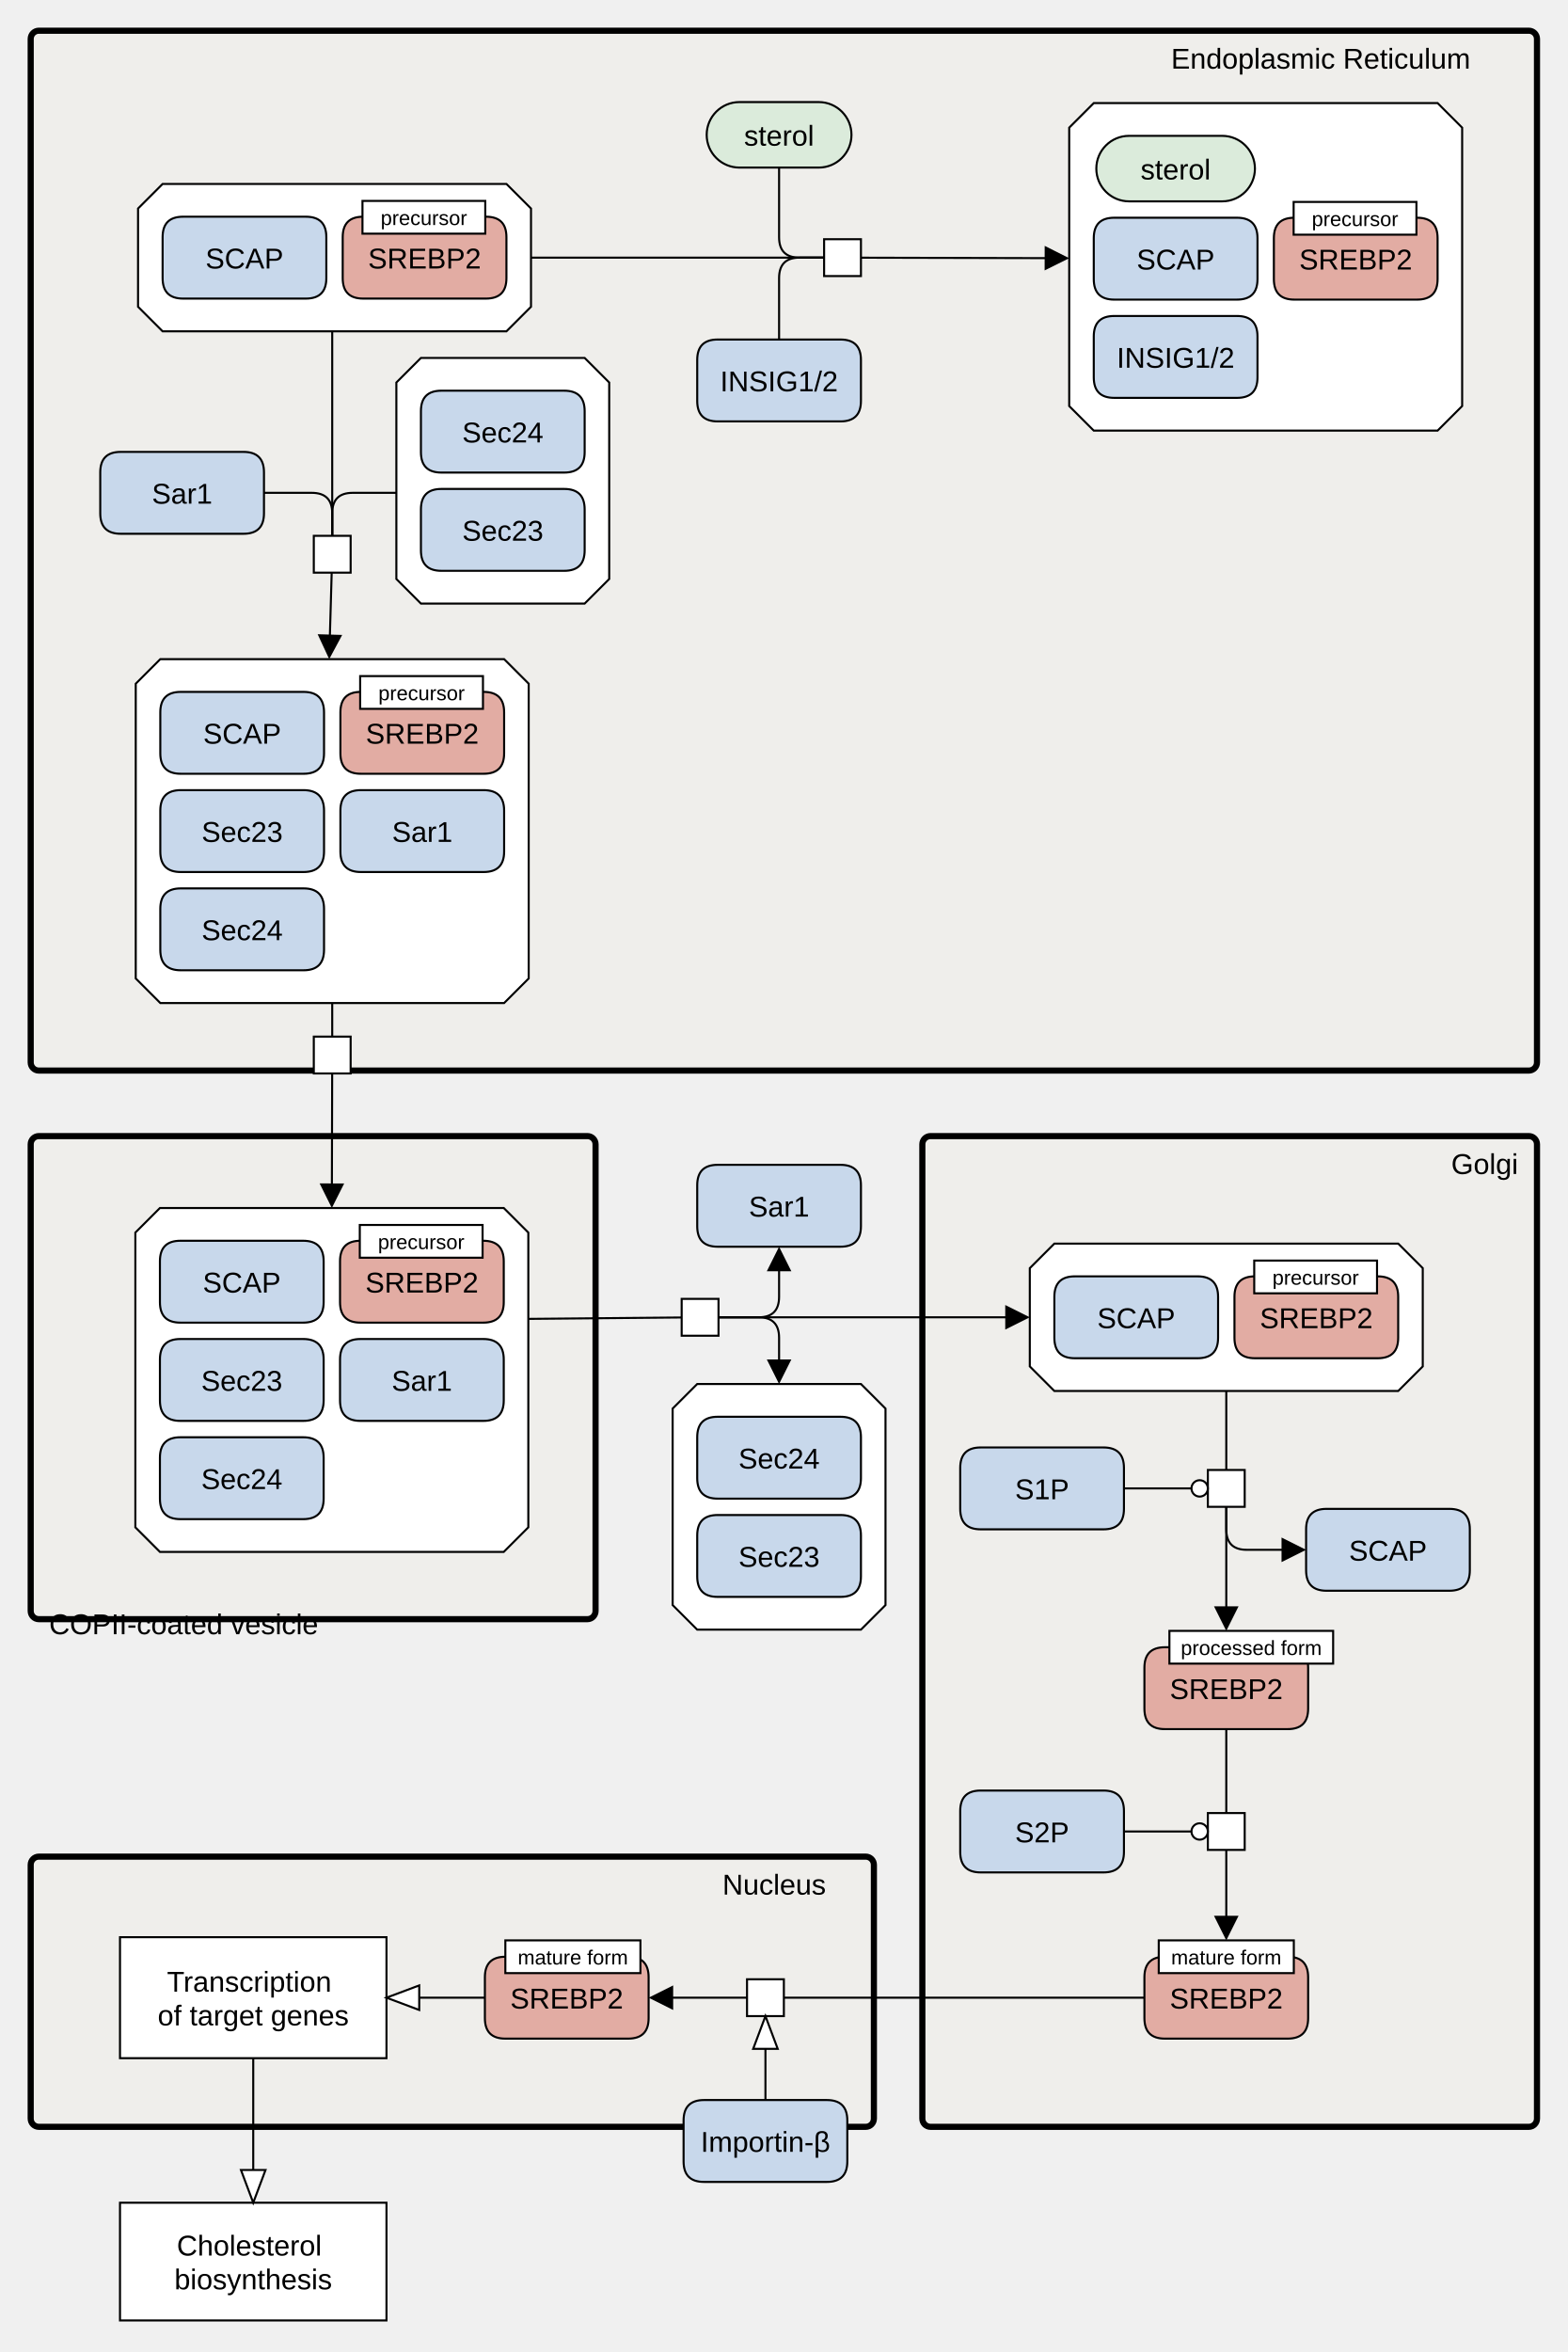
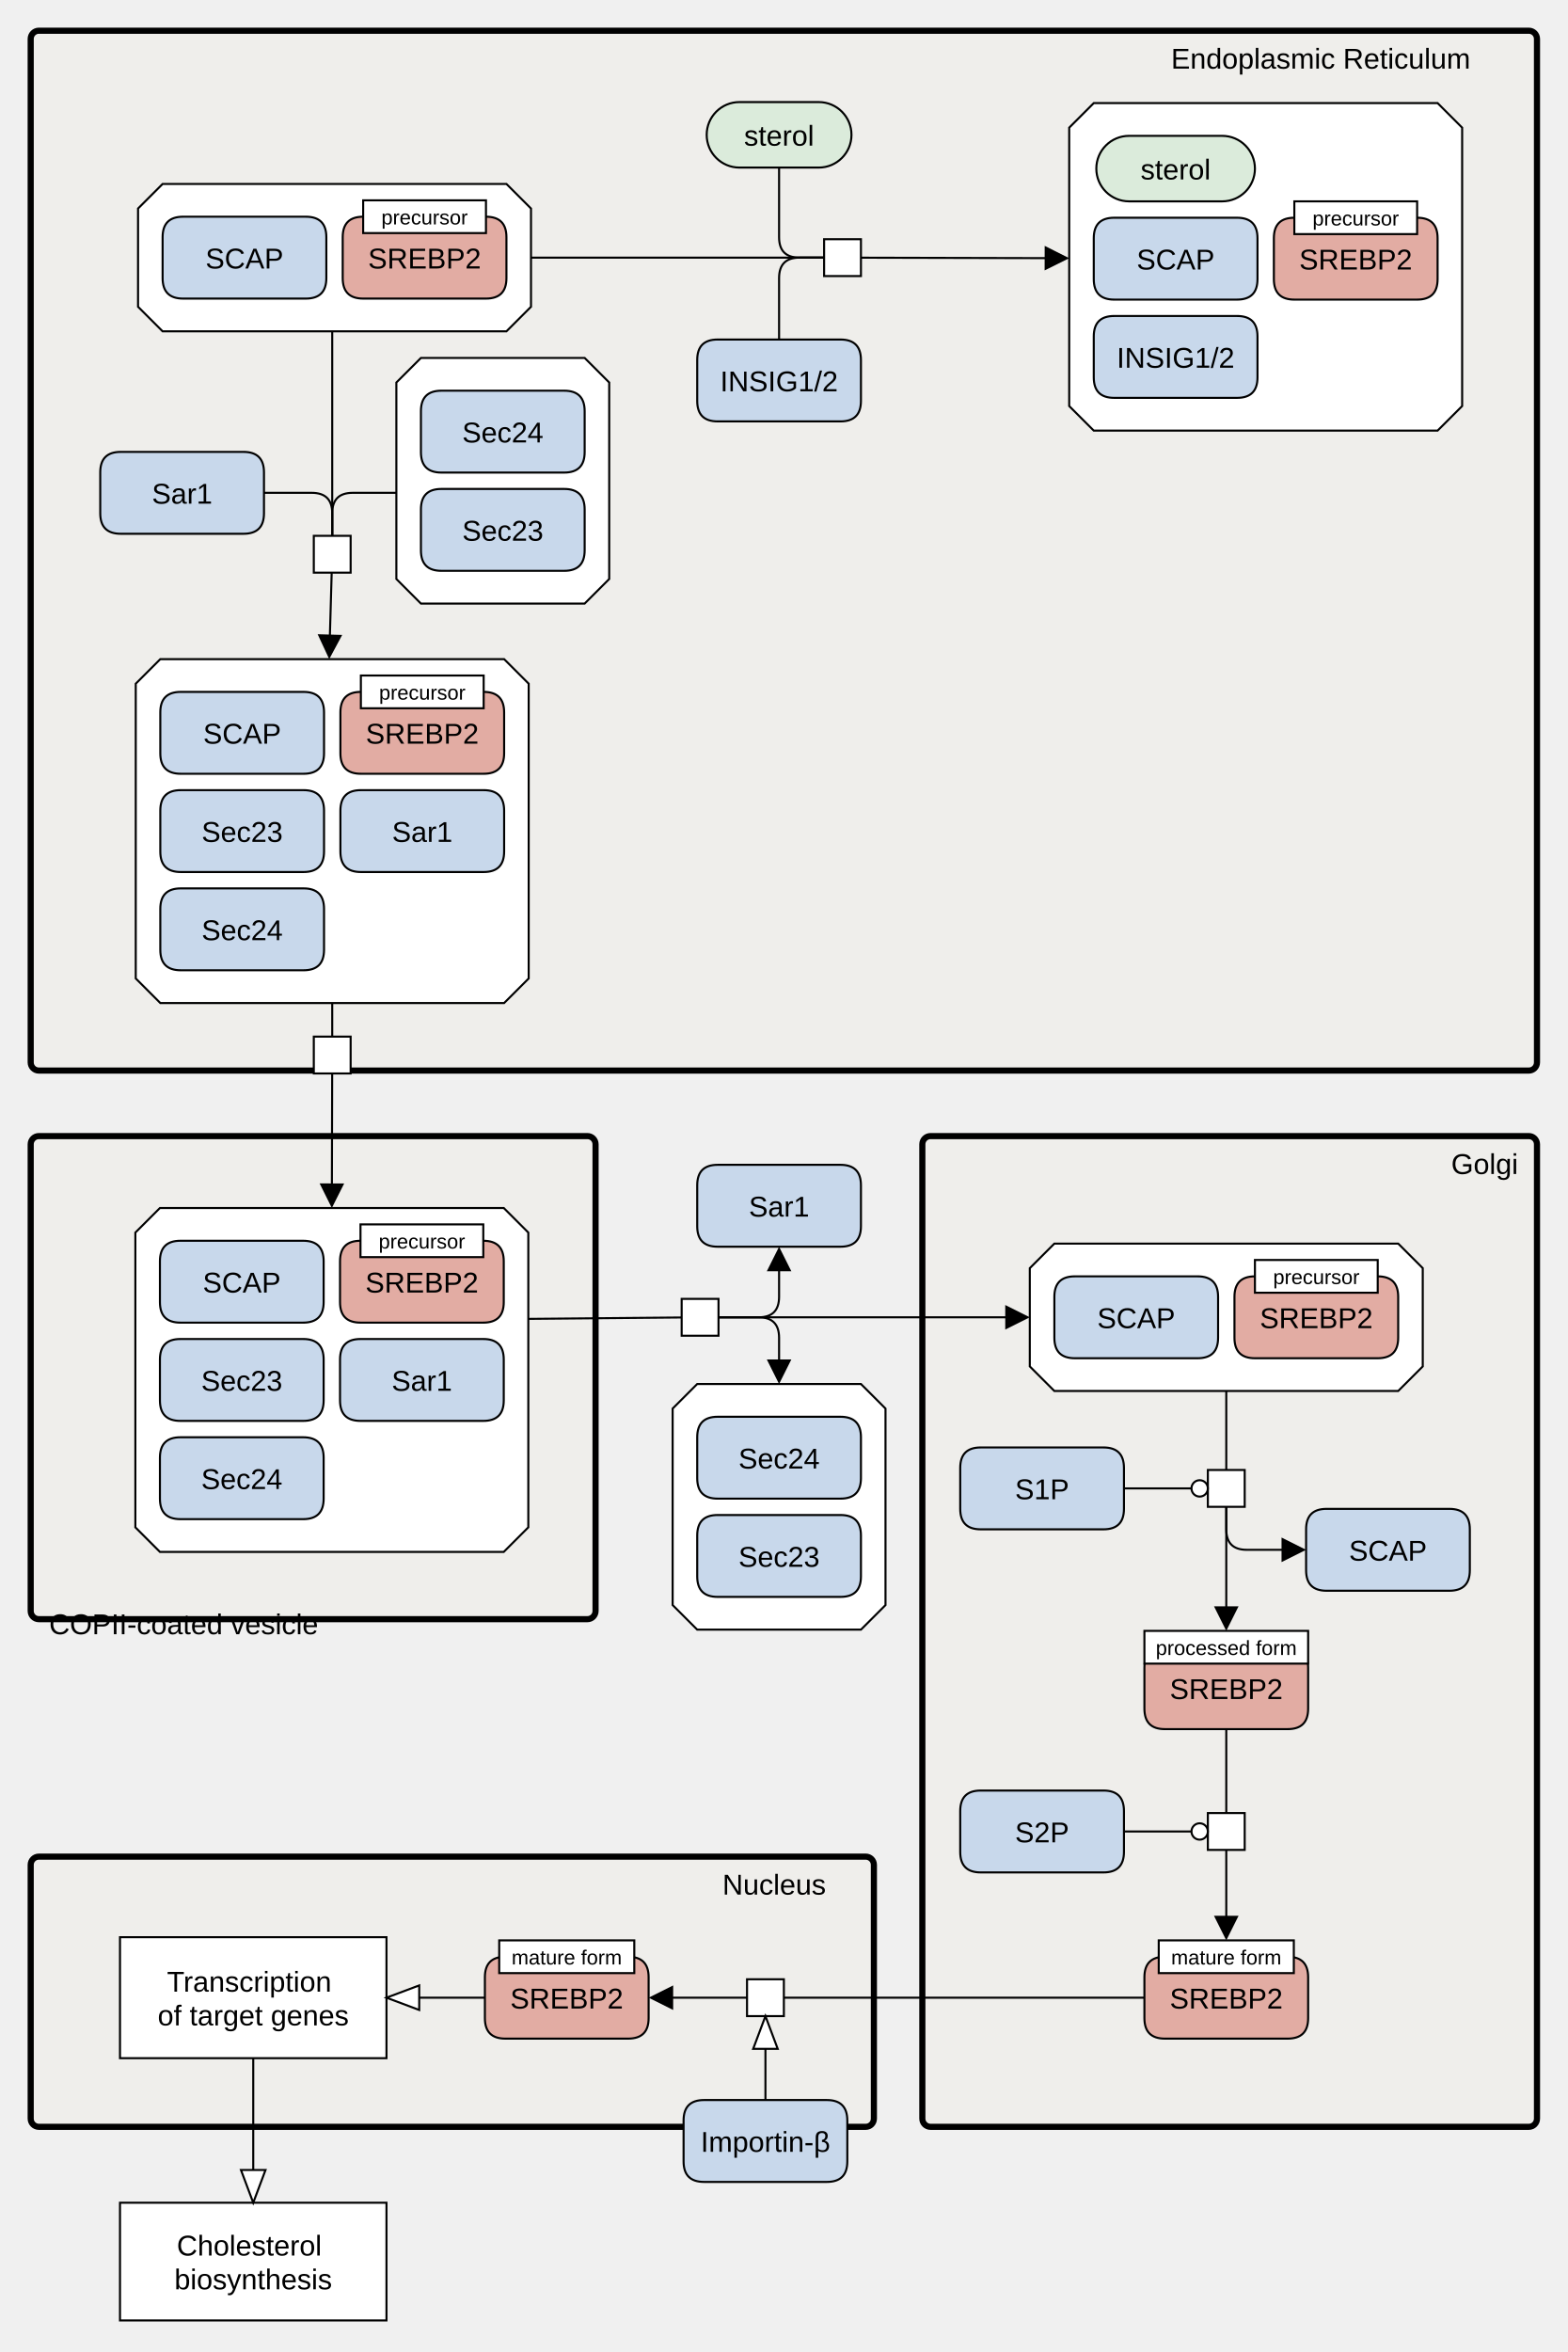
<svg xmlns="http://www.w3.org/2000/svg" width="766" height="1149" viewBox="0 0 766 1149" stroke-linecap="butt" stroke-miterlimit="10">
  <g transform="translate(-61,143)">
    <path d="M394.076 491.527 L412.076 491.527 L412.076 509.527 L394.076 509.527 Z" fill="#FFFFFF" stroke="none" />
    <path d="M394.076 491.527 L412.076 491.527 L412.076 509.527 L394.076 509.527 Z" fill="none" stroke="#000000" />
    <path d="M401.672 533.114 L481.672 533.114 L493.672 545.114 L493.672 641.114 L481.672 653.114 L401.672 653.114 L389.672 641.114 L389.672 545.114 Z" fill="#FFFFFF" stroke="none" />
    <path d="M401.672 533.114 L481.672 533.114 L493.672 545.114 L493.672 641.114 L481.672 653.114 L401.672 653.114 L389.672 641.114 L389.672 545.114 Z" fill="none" stroke="#000000" />
    <path d="M401.672 607.114 Q401.672 597.114 411.672 597.114 L471.672 597.114 Q481.672 597.114 481.672 607.114 L481.672 627.114 Q481.672 637.114 471.672 637.114 L411.672 637.114 Q401.672 637.114 401.672 627.114 Z" fill="#C8D8EB" stroke="none" />
    <path d="M401.672 607.114 Q401.672 597.114 411.672 597.114 L471.672 597.114 Q481.672 597.114 481.672 607.114 L481.672 627.114 Q481.672 637.114 471.672 637.114 L411.672 637.114 Q401.672 637.114 401.672 627.114 Z" fill="none" stroke="#000000" />
    <text x="441.672" y="622.405" text-anchor="middle" font-family="'Dialog', Arial, Helvetica, sans-serif" font-size="14" fill="#000000" stroke="none" xml:space="preserve">Sec23</text>
    <path d="M401.672 559.114 Q401.672 549.114 411.672 549.114 L471.672 549.114 Q481.672 549.114 481.672 559.114 L481.672 579.114 Q481.672 589.114 471.672 589.114 L411.672 589.114 Q401.672 589.114 401.672 579.114 Z" fill="#C8D8EB" stroke="none" />
    <path d="M401.672 559.114 Q401.672 549.114 411.672 549.114 L471.672 549.114 Q481.672 549.114 481.672 559.114 L481.672 579.114 Q481.672 589.114 471.672 589.114 L411.672 589.114 Q401.672 589.114 401.672 579.114 Z" fill="none" stroke="#000000" />
    <text x="441.672" y="574.405" text-anchor="middle" font-family="'Dialog', Arial, Helvetica, sans-serif" font-size="14" fill="#000000" stroke="none" xml:space="preserve">Sec24</text>
    <path d="M76 -124 C76 -126.209 77.791 -128 80 -128 L808 -128 C810.209 -128 812 -126.209 812 -124 L812 376 C812 378.209 810.209 380 808 380 L80 380 C77.791 380 76 378.209 76 376 Z" fill="#EDEBE4" fill-opacity="0.447" stroke="none" />
    <path d="M76 -124 C76 -126.209 77.791 -128 80 -128 L808 -128 C810.209 -128 812 -126.209 812 -124 L812 376 C812 378.209 810.209 380 808 380 L80 380 C77.791 380 76 378.209 76 376 Z" fill="none" stroke="#000000" stroke-width="3" />
    <text x="706.349" y="-109.465" text-anchor="middle" font-family="'Dialog', Arial, Helvetica, sans-serif" font-size="14" fill="#000000" stroke="none" xml:space="preserve">Endoplasmic Reticulum</text>
    <path d="M406.297 -77.136 C406.297 -85.972 413.46 -93.136 422.297 -93.136 L461.047 -93.136 C469.884 -93.136 477.047 -85.972 477.047 -77.136 L477.047 -77.136 C477.047 -68.299 469.884 -61.136 461.047 -61.136 L422.297 -61.136 C413.46 -61.136 406.297 -68.299 406.297 -77.136 Z" fill="#DBEBDB" stroke="none" />
    <path d="M406.297 -77.136 C406.297 -85.972 413.46 -93.136 422.297 -93.136 L461.047 -93.136 C469.884 -93.136 477.047 -85.972 477.047 -77.136 L477.047 -77.136 C477.047 -68.299 469.884 -61.136 461.047 -61.136 L422.297 -61.136 C413.46 -61.136 406.297 -68.299 406.297 -77.136 Z" fill="none" stroke="#000000" />
    <text x="441.672" y="-71.844" text-anchor="middle" font-family="'Dialog', Arial, Helvetica, sans-serif" font-size="14" fill="#000000" stroke="none" xml:space="preserve">sterol</text>
    <path d="M463.672 -26.136 L481.672 -26.136 L481.672 -8.136 L463.672 -8.136 Z" fill="#FFFFFF" stroke="none" />
    <path d="M463.672 -26.136 L481.672 -26.136 L481.672 -8.136 L463.672 -8.136 Z" fill="none" stroke="#000000" />
    <path d="M401.672 32.864 Q401.672 22.864 411.672 22.864 L471.672 22.864 Q481.672 22.864 481.672 32.864 L481.672 52.864 Q481.672 62.864 471.672 62.864 L411.672 62.864 Q401.672 62.864 401.672 52.864 Z" fill="#C8D8EB" stroke="none" />
    <path d="M401.672 32.864 Q401.672 22.864 411.672 22.864 L471.672 22.864 Q481.672 22.864 481.672 32.864 L481.672 52.864 Q481.672 62.864 471.672 62.864 L411.672 62.864 Q401.672 62.864 401.672 52.864 Z" fill="none" stroke="#000000" />
    <text x="441.672" y="48.156" text-anchor="middle" font-family="'Dialog', Arial, Helvetica, sans-serif" font-size="14" fill="#000000" stroke="none" xml:space="preserve">INSIG1/2</text>
    <path d="M595.434 -92.636 L763.434 -92.636 L775.434 -80.636 L775.434 55.364 L763.434 67.364 L595.434 67.364 L583.434 55.364 L583.434 -80.636 Z" fill="#FFFFFF" stroke="none" />
    <path d="M595.434 -92.636 L763.434 -92.636 L775.434 -80.636 L775.434 55.364 L763.434 67.364 L595.434 67.364 L583.434 55.364 L583.434 -80.636 Z" fill="none" stroke="#000000" />
    <path d="M595.434 -26.636 Q595.434 -36.636 605.434 -36.636 L665.434 -36.636 Q675.434 -36.636 675.434 -26.636 L675.434 -6.636 Q675.434 3.364 665.434 3.364 L605.434 3.364 Q595.434 3.364 595.434 -6.636 Z" fill="#C8D8EB" stroke="none" />
    <path d="M595.434 -26.636 Q595.434 -36.636 605.434 -36.636 L665.434 -36.636 Q675.434 -36.636 675.434 -26.636 L675.434 -6.636 Q675.434 3.364 665.434 3.364 L605.434 3.364 Q595.434 3.364 595.434 -6.636 Z" fill="none" stroke="#000000" />
    <text x="635.434" y="-11.344" text-anchor="middle" font-family="'Dialog', Arial, Helvetica, sans-serif" font-size="14" fill="#000000" stroke="none" xml:space="preserve">SCAP</text>
    <path d="M595.434 21.364 Q595.434 11.364 605.434 11.364 L665.434 11.364 Q675.434 11.364 675.434 21.364 L675.434 41.364 Q675.434 51.364 665.434 51.364 L605.434 51.364 Q595.434 51.364 595.434 41.364 Z" fill="#C8D8EB" stroke="none" />
    <path d="M595.434 21.364 Q595.434 11.364 605.434 11.364 L665.434 11.364 Q675.434 11.364 675.434 21.364 L675.434 41.364 Q675.434 51.364 665.434 51.364 L605.434 51.364 Q595.434 51.364 595.434 41.364 Z" fill="none" stroke="#000000" />
    <text x="635.434" y="36.656" text-anchor="middle" font-family="'Dialog', Arial, Helvetica, sans-serif" font-size="14" fill="#000000" stroke="none" xml:space="preserve">INSIG1/2</text>
    <path d="M596.684 -60.636 C596.684 -69.472 603.848 -76.636 612.684 -76.636 L658.184 -76.636 C667.021 -76.636 674.184 -69.472 674.184 -60.636 L674.184 -60.636 C674.184 -51.799 667.021 -44.636 658.184 -44.636 L612.684 -44.636 C603.848 -44.636 596.684 -51.799 596.684 -60.636 Z" fill="#DBEBDB" stroke="none" />
    <path d="M596.684 -60.636 C596.684 -69.472 603.848 -76.636 612.684 -76.636 L658.184 -76.636 C667.021 -76.636 674.184 -69.472 674.184 -60.636 L674.184 -60.636 C674.184 -51.799 667.021 -44.636 658.184 -44.636 L612.684 -44.636 C603.848 -44.636 596.684 -51.799 596.684 -60.636 Z" fill="none" stroke="#000000" />
    <text x="635.434" y="-55.344" text-anchor="middle" font-family="'Dialog', Arial, Helvetica, sans-serif" font-size="14" fill="#000000" stroke="none" xml:space="preserve">sterol</text>
    <path d="M683.434 -26.636 Q683.434 -36.636 693.434 -36.636 L753.434 -36.636 Q763.434 -36.636 763.434 -26.636 L763.434 -6.636 Q763.434 3.364 753.434 3.364 L693.434 3.364 Q683.434 3.364 683.434 -6.636 Z" fill="#E2ACA3" stroke="none" />
    <path d="M683.434 -26.636 Q683.434 -36.636 693.434 -36.636 L753.434 -36.636 Q763.434 -36.636 763.434 -26.636 L763.434 -6.636 Q763.434 3.364 753.434 3.364 L693.434 3.364 Q683.434 3.364 683.434 -6.636 Z" fill="none" stroke="#000000" />
    <text x="723.434" y="-11.344" text-anchor="middle" font-family="'Dialog', Arial, Helvetica, sans-serif" font-size="14" fill="#000000" stroke="none" xml:space="preserve">SREBP2</text>
-     <path d="M693.092 -44.351 L753.092 -44.351 L753.092 -28.351 L693.092 -28.351 Z" fill="#FFFFFF" stroke="none" />
-     <path d="M693.092 -44.351 L753.092 -44.351 L753.092 -28.351 L693.092 -28.351 Z" fill="none" stroke="#000000" />
-     <text x="723.092" y="-32.571" text-anchor="middle" font-family="'Dialog', Arial, Helvetica, sans-serif" font-size="10" fill="#000000" stroke="none" xml:space="preserve">precursor</text>
+     <path d="M693.434 -44.636 L753.434 -44.636 L753.434 -28.636 L693.434 -28.636 Z" fill="#FFFFFF" stroke="none" />
+     <path d="M693.434 -44.636 L753.434 -44.636 L753.434 -28.636 L693.434 -28.636 Z" fill="none" stroke="#000000" />
+     <text x="723.434" y="-32.856" text-anchor="middle" font-family="'Dialog', Arial, Helvetica, sans-serif" font-size="10" fill="#000000" stroke="none" xml:space="preserve">precursor</text>
    <path d="M140.453 -53.136 L308.453 -53.136 L320.453 -41.136 L320.453 6.864 L308.453 18.864 L140.453 18.864 L128.453 6.864 L128.453 -41.136 Z" fill="#FFFFFF" stroke="none" />
    <path d="M140.453 -53.136 L308.453 -53.136 L320.453 -41.136 L320.453 6.864 L308.453 18.864 L140.453 18.864 L128.453 6.864 L128.453 -41.136 Z" fill="none" stroke="#000000" />
    <path d="M140.453 -27.136 Q140.453 -37.136 150.453 -37.136 L210.453 -37.136 Q220.453 -37.136 220.453 -27.136 L220.453 -7.136 Q220.453 2.864 210.453 2.864 L150.453 2.864 Q140.453 2.864 140.453 -7.136 Z" fill="#C8D8EB" stroke="none" />
    <path d="M140.453 -27.136 Q140.453 -37.136 150.453 -37.136 L210.453 -37.136 Q220.453 -37.136 220.453 -27.136 L220.453 -7.136 Q220.453 2.864 210.453 2.864 L150.453 2.864 Q140.453 2.864 140.453 -7.136 Z" fill="none" stroke="#000000" />
    <text x="180.453" y="-11.844" text-anchor="middle" font-family="'Dialog', Arial, Helvetica, sans-serif" font-size="14" fill="#000000" stroke="none" xml:space="preserve">SCAP</text>
    <path d="M228.453 -27.136 Q228.453 -37.136 238.453 -37.136 L298.453 -37.136 Q308.453 -37.136 308.453 -27.136 L308.453 -7.136 Q308.453 2.864 298.453 2.864 L238.453 2.864 Q228.453 2.864 228.453 -7.136 Z" fill="#E2ACA3" stroke="none" />
    <path d="M228.453 -27.136 Q228.453 -37.136 238.453 -37.136 L298.453 -37.136 Q308.453 -37.136 308.453 -27.136 L308.453 -7.136 Q308.453 2.864 298.453 2.864 L238.453 2.864 Q228.453 2.864 228.453 -7.136 Z" fill="none" stroke="#000000" />
    <text x="268.453" y="-11.844" text-anchor="middle" font-family="'Dialog', Arial, Helvetica, sans-serif" font-size="14" fill="#000000" stroke="none" xml:space="preserve">SREBP2</text>
-     <path d="M238.111 -44.851 L298.111 -44.851 L298.111 -28.851 L238.111 -28.851 Z" fill="#FFFFFF" stroke="none" />
-     <path d="M238.111 -44.851 L298.111 -44.851 L298.111 -28.851 L238.111 -28.851 Z" fill="none" stroke="#000000" />
-     <text x="268.111" y="-33.071" text-anchor="middle" font-family="'Dialog', Arial, Helvetica, sans-serif" font-size="10" fill="#000000" stroke="none" xml:space="preserve">precursor</text>
+     <path d="M238.453 -45.136 L298.453 -45.136 L298.453 -29.136 L238.453 -29.136 Z" fill="#FFFFFF" stroke="none" />
+     <path d="M238.453 -45.136 L298.453 -45.136 L298.453 -29.136 L238.453 -29.136 Z" fill="none" stroke="#000000" />
+     <text x="268.453" y="-33.356" text-anchor="middle" font-family="'Dialog', Arial, Helvetica, sans-serif" font-size="10" fill="#000000" stroke="none" xml:space="preserve">precursor</text>
    <path d="M139.328 179.001 L307.328 179.001 L319.328 191.001 L319.328 335.001 L307.328 347.001 L139.328 347.001 L127.328 335.001 L127.328 191.001 Z" fill="#FFFFFF" stroke="none" />
    <path d="M139.328 179.001 L307.328 179.001 L319.328 191.001 L319.328 335.001 L307.328 347.001 L139.328 347.001 L127.328 335.001 L127.328 191.001 Z" fill="none" stroke="#000000" />
    <path d="M139.328 205.001 Q139.328 195.001 149.328 195.001 L209.328 195.001 Q219.328 195.001 219.328 205.001 L219.328 225.001 Q219.328 235.001 209.328 235.001 L149.328 235.001 Q139.328 235.001 139.328 225.001 Z" fill="#C8D8EB" stroke="none" />
    <path d="M139.328 205.001 Q139.328 195.001 149.328 195.001 L209.328 195.001 Q219.328 195.001 219.328 205.001 L219.328 225.001 Q219.328 235.001 209.328 235.001 L149.328 235.001 Q139.328 235.001 139.328 225.001 Z" fill="none" stroke="#000000" />
    <text x="179.328" y="220.292" text-anchor="middle" font-family="'Dialog', Arial, Helvetica, sans-serif" font-size="14" fill="#000000" stroke="none" xml:space="preserve">SCAP</text>
    <path d="M139.328 253.001 Q139.328 243.001 149.328 243.001 L209.328 243.001 Q219.328 243.001 219.328 253.001 L219.328 273.001 Q219.328 283.001 209.328 283.001 L149.328 283.001 Q139.328 283.001 139.328 273.001 Z" fill="#C8D8EB" stroke="none" />
    <path d="M139.328 253.001 Q139.328 243.001 149.328 243.001 L209.328 243.001 Q219.328 243.001 219.328 253.001 L219.328 273.001 Q219.328 283.001 209.328 283.001 L149.328 283.001 Q139.328 283.001 139.328 273.001 Z" fill="none" stroke="#000000" />
    <text x="179.328" y="268.292" text-anchor="middle" font-family="'Dialog', Arial, Helvetica, sans-serif" font-size="14" fill="#000000" stroke="none" xml:space="preserve">Sec23</text>
    <path d="M139.328 301.001 Q139.328 291.001 149.328 291.001 L209.328 291.001 Q219.328 291.001 219.328 301.001 L219.328 321.001 Q219.328 331.001 209.328 331.001 L149.328 331.001 Q139.328 331.001 139.328 321.001 Z" fill="#C8D8EB" stroke="none" />
    <path d="M139.328 301.001 Q139.328 291.001 149.328 291.001 L209.328 291.001 Q219.328 291.001 219.328 301.001 L219.328 321.001 Q219.328 331.001 209.328 331.001 L149.328 331.001 Q139.328 331.001 139.328 321.001 Z" fill="none" stroke="#000000" />
    <text x="179.328" y="316.292" text-anchor="middle" font-family="'Dialog', Arial, Helvetica, sans-serif" font-size="14" fill="#000000" stroke="none" xml:space="preserve">Sec24</text>
    <path d="M227.328 253.001 Q227.328 243.001 237.328 243.001 L297.328 243.001 Q307.328 243.001 307.328 253.001 L307.328 273.001 Q307.328 283.001 297.328 283.001 L237.328 283.001 Q227.328 283.001 227.328 273.001 Z" fill="#C8D8EB" stroke="none" />
    <path d="M227.328 253.001 Q227.328 243.001 237.328 243.001 L297.328 243.001 Q307.328 243.001 307.328 253.001 L307.328 273.001 Q307.328 283.001 297.328 283.001 L237.328 283.001 Q227.328 283.001 227.328 273.001 Z" fill="none" stroke="#000000" />
    <text x="267.328" y="268.292" text-anchor="middle" font-family="'Dialog', Arial, Helvetica, sans-serif" font-size="14" fill="#000000" stroke="none" xml:space="preserve">Sar1</text>
    <path d="M227.328 205.001 Q227.328 195.001 237.328 195.001 L297.328 195.001 Q307.328 195.001 307.328 205.001 L307.328 225.001 Q307.328 235.001 297.328 235.001 L237.328 235.001 Q227.328 235.001 227.328 225.001 Z" fill="#E2ACA3" stroke="none" />
    <path d="M227.328 205.001 Q227.328 195.001 237.328 195.001 L297.328 195.001 Q307.328 195.001 307.328 205.001 L307.328 225.001 Q307.328 235.001 297.328 235.001 L237.328 235.001 Q227.328 235.001 227.328 225.001 Z" fill="none" stroke="#000000" />
    <text x="267.328" y="220.292" text-anchor="middle" font-family="'Dialog', Arial, Helvetica, sans-serif" font-size="14" fill="#000000" stroke="none" xml:space="preserve">SREBP2</text>
-     <path d="M236.986 187.286 L296.986 187.286 L296.986 203.286 L236.986 203.286 Z" fill="#FFFFFF" stroke="none" />
-     <path d="M236.986 187.286 L296.986 187.286 L296.986 203.286 L236.986 203.286 Z" fill="none" stroke="#000000" />
-     <text x="266.986" y="199.065" text-anchor="middle" font-family="'Dialog', Arial, Helvetica, sans-serif" font-size="10" fill="#000000" stroke="none" xml:space="preserve">precursor</text>
+     <path d="M237.328 187.001 L297.328 187.001 L297.328 203.001 L237.328 203.001 Z" fill="#FFFFFF" stroke="none" />
+     <path d="M237.328 187.001 L297.328 187.001 L297.328 203.001 L237.328 203.001 Z" fill="none" stroke="#000000" />
+     <text x="267.328" y="198.78" text-anchor="middle" font-family="'Dialog', Arial, Helvetica, sans-serif" font-size="10" fill="#000000" stroke="none" xml:space="preserve">precursor</text>
    <path d="M109.984 87.758 Q109.984 77.758 119.984 77.758 L179.984 77.758 Q189.984 77.758 189.984 87.758 L189.984 107.758 Q189.984 117.758 179.984 117.758 L119.984 117.758 Q109.984 117.758 109.984 107.758 Z" fill="#C8D8EB" stroke="none" />
    <path d="M109.984 87.758 Q109.984 77.758 119.984 77.758 L179.984 77.758 Q189.984 77.758 189.984 87.758 L189.984 107.758 Q189.984 117.758 179.984 117.758 L119.984 117.758 Q109.984 117.758 109.984 107.758 Z" fill="none" stroke="#000000" />
    <text x="149.984" y="103.05" text-anchor="middle" font-family="'Dialog', Arial, Helvetica, sans-serif" font-size="14" fill="#000000" stroke="none" xml:space="preserve">Sar1</text>
    <path d="M214.328 118.758 L232.328 118.758 L232.328 136.758 L214.328 136.758 Z" fill="#FFFFFF" stroke="none" />
    <path d="M214.328 118.758 L232.328 118.758 L232.328 136.758 L214.328 136.758 Z" fill="none" stroke="#000000" />
    <path d="M266.672 31.858 L346.672 31.858 L358.672 43.858 L358.672 139.858 L346.672 151.858 L266.672 151.858 L254.672 139.858 L254.672 43.858 Z" fill="#FFFFFF" stroke="none" />
    <path d="M266.672 31.858 L346.672 31.858 L358.672 43.858 L358.672 139.858 L346.672 151.858 L266.672 151.858 L254.672 139.858 L254.672 43.858 Z" fill="none" stroke="#000000" />
    <path d="M266.672 105.859 Q266.672 95.859 276.672 95.859 L336.672 95.859 Q346.672 95.859 346.672 105.859 L346.672 125.859 Q346.672 135.858 336.672 135.858 L276.672 135.858 Q266.672 135.858 266.672 125.859 Z" fill="#C8D8EB" stroke="none" />
    <path d="M266.672 105.859 Q266.672 95.859 276.672 95.859 L336.672 95.859 Q346.672 95.859 346.672 105.859 L346.672 125.859 Q346.672 135.858 336.672 135.858 L276.672 135.858 Q266.672 135.858 266.672 125.859 Z" fill="none" stroke="#000000" />
    <text x="306.672" y="121.15" text-anchor="middle" font-family="'Dialog', Arial, Helvetica, sans-serif" font-size="14" fill="#000000" stroke="none" xml:space="preserve">Sec23</text>
    <path d="M266.672 57.858 Q266.672 47.858 276.672 47.858 L336.672 47.858 Q346.672 47.858 346.672 57.858 L346.672 77.859 Q346.672 87.859 336.672 87.859 L276.672 87.859 Q266.672 87.859 266.672 77.859 Z" fill="#C8D8EB" stroke="none" />
    <path d="M266.672 57.858 Q266.672 47.858 276.672 47.858 L336.672 47.858 Q346.672 47.858 346.672 57.858 L346.672 77.859 Q346.672 87.859 336.672 87.859 L276.672 87.859 Q266.672 87.859 266.672 77.859 Z" fill="none" stroke="#000000" />
    <text x="306.672" y="73.15" text-anchor="middle" font-family="'Dialog', Arial, Helvetica, sans-serif" font-size="14" fill="#000000" stroke="none" xml:space="preserve">Sec24</text>
    <path d="M401.672 436.041 Q401.672 426.041 411.672 426.041 L471.672 426.041 Q481.672 426.041 481.672 436.041 L481.672 456.041 Q481.672 466.041 471.672 466.041 L411.672 466.041 Q401.672 466.041 401.672 456.041 Z" fill="#C8D8EB" stroke="none" />
    <path d="M401.672 436.041 Q401.672 426.041 411.672 426.041 L471.672 426.041 Q481.672 426.041 481.672 436.041 L481.672 456.041 Q481.672 466.041 471.672 466.041 L411.672 466.041 Q401.672 466.041 401.672 456.041 Z" fill="none" stroke="#000000" />
    <text x="441.672" y="451.332" text-anchor="middle" font-family="'Dialog', Arial, Helvetica, sans-serif" font-size="14" fill="#000000" stroke="none" xml:space="preserve">Sar1</text>
    <path d="M76 416 C76 413.791 77.791 412 80 412 L348 412 C350.209 412 352 413.791 352 416 L352 644 C352 646.209 350.209 648 348 648 L80 648 C77.791 648 76 646.209 76 644 Z" fill="#EDEBE4" fill-opacity="0.447" stroke="none" />
    <path d="M76 416 C76 413.791 77.791 412 80 412 L348 412 C350.209 412 352 413.791 352 416 L352 644 C352 646.209 350.209 648 348 648 L80 648 C77.791 648 76 646.209 76 644 Z" fill="none" stroke="#000000" stroke-width="3" />
    <text x="150.747" y="655.345" text-anchor="middle" font-family="'Dialog', Arial, Helvetica, sans-serif" font-size="14" fill="#000000" stroke="none" xml:space="preserve">COPII-coated vesicle</text>
    <path d="M139.142 447.135 L307.142 447.135 L319.142 459.135 L319.142 603.135 L307.142 615.135 L139.142 615.135 L127.142 603.135 L127.142 459.135 Z" fill="#FFFFFF" stroke="none" />
    <path d="M139.142 447.135 L307.142 447.135 L319.142 459.135 L319.142 603.135 L307.142 615.135 L139.142 615.135 L127.142 603.135 L127.142 459.135 Z" fill="none" stroke="#000000" />
    <path d="M139.142 473.135 Q139.142 463.135 149.142 463.135 L209.142 463.135 Q219.142 463.135 219.142 473.135 L219.142 493.135 Q219.142 503.135 209.142 503.135 L149.142 503.135 Q139.142 503.135 139.142 493.135 Z" fill="#C8D8EB" stroke="none" />
    <path d="M139.142 473.135 Q139.142 463.135 149.142 463.135 L209.142 463.135 Q219.142 463.135 219.142 473.135 L219.142 493.135 Q219.142 503.135 209.142 503.135 L149.142 503.135 Q139.142 503.135 139.142 493.135 Z" fill="none" stroke="#000000" />
    <text x="179.142" y="488.426" text-anchor="middle" font-family="'Dialog', Arial, Helvetica, sans-serif" font-size="14" fill="#000000" stroke="none" xml:space="preserve">SCAP</text>
    <path d="M139.142 521.135 Q139.142 511.135 149.142 511.135 L209.142 511.135 Q219.142 511.135 219.142 521.135 L219.142 541.135 Q219.142 551.135 209.142 551.135 L149.142 551.135 Q139.142 551.135 139.142 541.135 Z" fill="#C8D8EB" stroke="none" />
    <path d="M139.142 521.135 Q139.142 511.135 149.142 511.135 L209.142 511.135 Q219.142 511.135 219.142 521.135 L219.142 541.135 Q219.142 551.135 209.142 551.135 L149.142 551.135 Q139.142 551.135 139.142 541.135 Z" fill="none" stroke="#000000" />
    <text x="179.142" y="536.426" text-anchor="middle" font-family="'Dialog', Arial, Helvetica, sans-serif" font-size="14" fill="#000000" stroke="none" xml:space="preserve">Sec23</text>
    <path d="M139.142 569.135 Q139.142 559.135 149.142 559.135 L209.142 559.135 Q219.142 559.135 219.142 569.135 L219.142 589.135 Q219.142 599.135 209.142 599.135 L149.142 599.135 Q139.142 599.135 139.142 589.135 Z" fill="#C8D8EB" stroke="none" />
    <path d="M139.142 569.135 Q139.142 559.135 149.142 559.135 L209.142 559.135 Q219.142 559.135 219.142 569.135 L219.142 589.135 Q219.142 599.135 209.142 599.135 L149.142 599.135 Q139.142 599.135 139.142 589.135 Z" fill="none" stroke="#000000" />
    <text x="179.142" y="584.426" text-anchor="middle" font-family="'Dialog', Arial, Helvetica, sans-serif" font-size="14" fill="#000000" stroke="none" xml:space="preserve">Sec24</text>
    <path d="M227.142 521.135 Q227.142 511.135 237.142 511.135 L297.142 511.135 Q307.142 511.135 307.142 521.135 L307.142 541.135 Q307.142 551.135 297.142 551.135 L237.142 551.135 Q227.142 551.135 227.142 541.135 Z" fill="#C8D8EB" stroke="none" />
    <path d="M227.142 521.135 Q227.142 511.135 237.142 511.135 L297.142 511.135 Q307.142 511.135 307.142 521.135 L307.142 541.135 Q307.142 551.135 297.142 551.135 L237.142 551.135 Q227.142 551.135 227.142 541.135 Z" fill="none" stroke="#000000" />
    <text x="267.142" y="536.426" text-anchor="middle" font-family="'Dialog', Arial, Helvetica, sans-serif" font-size="14" fill="#000000" stroke="none" xml:space="preserve">Sar1</text>
    <path d="M227.142 473.135 Q227.142 463.135 237.142 463.135 L297.142 463.135 Q307.142 463.135 307.142 473.135 L307.142 493.135 Q307.142 503.135 297.142 503.135 L237.142 503.135 Q227.142 503.135 227.142 493.135 Z" fill="#E2ACA3" stroke="none" />
    <path d="M227.142 473.135 Q227.142 463.135 237.142 463.135 L297.142 463.135 Q307.142 463.135 307.142 473.135 L307.142 493.135 Q307.142 503.135 297.142 503.135 L237.142 503.135 Q227.142 503.135 227.142 493.135 Z" fill="none" stroke="#000000" />
    <text x="267.142" y="488.426" text-anchor="middle" font-family="'Dialog', Arial, Helvetica, sans-serif" font-size="14" fill="#000000" stroke="none" xml:space="preserve">SREBP2</text>
-     <path d="M236.8 455.419 L296.8 455.419 L296.8 471.419 L236.8 471.419 Z" fill="#FFFFFF" stroke="none" />
-     <path d="M236.8 455.419 L296.8 455.419 L296.8 471.419 L236.8 471.419 Z" fill="none" stroke="#000000" />
-     <text x="266.8" y="467.199" text-anchor="middle" font-family="'Dialog', Arial, Helvetica, sans-serif" font-size="10" fill="#000000" stroke="none" xml:space="preserve">precursor</text>
+     <path d="M237.142 455.135 L297.142 455.135 L297.142 471.135 L237.142 471.135 Z" fill="#FFFFFF" stroke="none" />
+     <path d="M237.142 455.135 L297.142 455.135 L297.142 471.135 L237.142 471.135 Z" fill="none" stroke="#000000" />
+     <text x="267.142" y="466.914" text-anchor="middle" font-family="'Dialog', Arial, Helvetica, sans-serif" font-size="10" fill="#000000" stroke="none" xml:space="preserve">precursor</text>
    <path d="M511.672 416 C511.672 413.791 513.463 412 515.672 412 L808 412 C810.209 412 812 413.791 812 416 L812 892 C812 894.209 810.209 896 808 896 L515.672 896 C513.463 896 511.672 894.209 511.672 892 Z" fill="#EDEBE4" fill-opacity="0.447" stroke="none" />
    <path d="M511.672 416 C511.672 413.791 513.463 412 515.672 412 L808 412 C810.209 412 812 413.791 812 416 L812 892 C812 894.209 810.209 896 808 896 L515.672 896 C513.463 896 511.672 894.209 511.672 892 Z" fill="none" stroke="#000000" stroke-width="3" />
    <text x="786.429" y="430.535" text-anchor="middle" font-family="'Dialog', Arial, Helvetica, sans-serif" font-size="14" fill="#000000" stroke="none" xml:space="preserve">Golgi</text>
    <path d="M620.181 671.715 Q620.181 661.715 630.181 661.715 L690.181 661.715 Q700.181 661.715 700.181 671.715 L700.181 691.715 Q700.181 701.715 690.181 701.715 L630.181 701.715 Q620.181 701.715 620.181 691.715 Z" fill="#E2ACA3" stroke="none" />
    <path d="M620.181 671.715 Q620.181 661.715 630.181 661.715 L690.181 661.715 Q700.181 661.715 700.181 671.715 L700.181 691.715 Q700.181 701.715 690.181 701.715 L630.181 701.715 Q620.181 701.715 620.181 691.715 Z" fill="none" stroke="#000000" />
    <text x="660.181" y="687.006" text-anchor="middle" font-family="'Dialog', Arial, Helvetica, sans-serif" font-size="14" fill="#000000" stroke="none" xml:space="preserve">SREBP2</text>
-     <path d="M632.396 653.715 L712.396 653.715 L712.396 669.715 L632.396 669.715 Z" fill="#FFFFFF" stroke="none" />
-     <path d="M632.396 653.715 L712.396 653.715 L712.396 669.715 L632.396 669.715 Z" fill="none" stroke="#000000" />
-     <text x="672.396" y="665.494" text-anchor="middle" font-family="'Dialog', Arial, Helvetica, sans-serif" font-size="10" fill="#000000" stroke="none" xml:space="preserve">processed form</text>
+     <path d="M620.181 653.715 L700.181 653.715 L700.181 669.715 L620.181 669.715 Z" fill="#FFFFFF" stroke="none" />
+     <path d="M620.181 653.715 L700.181 653.715 L700.181 669.715 L620.181 669.715 Z" fill="none" stroke="#000000" />
+     <text x="660.181" y="665.494" text-anchor="middle" font-family="'Dialog', Arial, Helvetica, sans-serif" font-size="10" fill="#000000" stroke="none" xml:space="preserve">processed form</text>
    <path d="M620.181 822.912 Q620.181 812.912 630.181 812.912 L690.181 812.912 Q700.181 812.912 700.181 822.912 L700.181 842.912 Q700.181 852.912 690.181 852.912 L630.181 852.912 Q620.181 852.912 620.181 842.912 Z" fill="#E2ACA3" stroke="none" />
    <path d="M620.181 822.912 Q620.181 812.912 630.181 812.912 L690.181 812.912 Q700.181 812.912 700.181 822.912 L700.181 842.912 Q700.181 852.912 690.181 852.912 L630.181 852.912 Q620.181 852.912 620.181 842.912 Z" fill="none" stroke="#000000" />
    <text x="660.181" y="838.203" text-anchor="middle" font-family="'Dialog', Arial, Helvetica, sans-serif" font-size="14" fill="#000000" stroke="none" xml:space="preserve">SREBP2</text>
    <path d="M627.181 804.912 L693.181 804.912 L693.181 820.912 L627.181 820.912 Z" fill="#FFFFFF" stroke="none" />
    <path d="M627.181 804.912 L693.181 804.912 L693.181 820.912 L627.181 820.912 Z" fill="none" stroke="#000000" />
    <text x="660.181" y="816.691" text-anchor="middle" font-family="'Dialog', Arial, Helvetica, sans-serif" font-size="10" fill="#000000" stroke="none" xml:space="preserve">mature form</text>
    <path d="M530.181 574.113 Q530.181 564.113 540.181 564.113 L600.181 564.113 Q610.181 564.113 610.181 574.113 L610.181 594.113 Q610.181 604.113 600.181 604.113 L540.181 604.113 Q530.181 604.113 530.181 594.113 Z" fill="#C8D8EB" stroke="none" />
    <path d="M530.181 574.113 Q530.181 564.113 540.181 564.113 L600.181 564.113 Q610.181 564.113 610.181 574.113 L610.181 594.113 Q610.181 604.113 600.181 604.113 L540.181 604.113 Q530.181 604.113 530.181 594.113 Z" fill="none" stroke="#000000" />
    <text x="570.181" y="589.404" text-anchor="middle" font-family="'Dialog', Arial, Helvetica, sans-serif" font-size="14" fill="#000000" stroke="none" xml:space="preserve">S1P</text>
    <path d="M530.181 741.715 Q530.181 731.715 540.181 731.715 L600.181 731.715 Q610.181 731.715 610.181 741.715 L610.181 761.715 Q610.181 771.715 600.181 771.715 L540.181 771.715 Q530.181 771.715 530.181 761.715 Z" fill="#C8D8EB" stroke="none" />
    <path d="M530.181 741.715 Q530.181 731.715 540.181 731.715 L600.181 731.715 Q610.181 731.715 610.181 741.715 L610.181 761.715 Q610.181 771.715 600.181 771.715 L540.181 771.715 Q530.181 771.715 530.181 761.715 Z" fill="none" stroke="#000000" />
    <text x="570.181" y="757.006" text-anchor="middle" font-family="'Dialog', Arial, Helvetica, sans-serif" font-size="14" fill="#000000" stroke="none" xml:space="preserve">S2P</text>
    <path d="M651.181 575.113 L669.181 575.113 L669.181 593.113 L651.181 593.113 Z" fill="#FFFFFF" stroke="none" />
    <path d="M651.181 575.113 L669.181 575.113 L669.181 593.113 L651.181 593.113 Z" fill="none" stroke="#000000" />
    <path d="M651.181 742.715 L669.181 742.715 L669.181 760.715 L651.181 760.715 Z" fill="#FFFFFF" stroke="none" />
    <path d="M651.181 742.715 L669.181 742.715 L669.181 760.715 L651.181 760.715 Z" fill="none" stroke="#000000" />
    <path d="M576.181 464.527 L744.181 464.527 L756.181 476.527 L756.181 524.527 L744.181 536.527 L576.181 536.527 L564.181 524.527 L564.181 476.527 Z" fill="#FFFFFF" stroke="none" />
    <path d="M576.181 464.527 L744.181 464.527 L756.181 476.527 L756.181 524.527 L744.181 536.527 L576.181 536.527 L564.181 524.527 L564.181 476.527 Z" fill="none" stroke="#000000" />
    <path d="M576.181 490.527 Q576.181 480.527 586.181 480.527 L646.181 480.527 Q656.181 480.527 656.181 490.527 L656.181 510.527 Q656.181 520.527 646.181 520.527 L586.181 520.527 Q576.181 520.527 576.181 510.527 Z" fill="#C8D8EB" stroke="none" />
    <path d="M576.181 490.527 Q576.181 480.527 586.181 480.527 L646.181 480.527 Q656.181 480.527 656.181 490.527 L656.181 510.527 Q656.181 520.527 646.181 520.527 L586.181 520.527 Q576.181 520.527 576.181 510.527 Z" fill="none" stroke="#000000" />
    <text x="616.181" y="505.818" text-anchor="middle" font-family="'Dialog', Arial, Helvetica, sans-serif" font-size="14" fill="#000000" stroke="none" xml:space="preserve">SCAP</text>
    <path d="M664.181 490.527 Q664.181 480.527 674.181 480.527 L734.181 480.527 Q744.181 480.527 744.181 490.527 L744.181 510.527 Q744.181 520.527 734.181 520.527 L674.181 520.527 Q664.181 520.527 664.181 510.527 Z" fill="#E2ACA3" stroke="none" />
    <path d="M664.181 490.527 Q664.181 480.527 674.181 480.527 L734.181 480.527 Q744.181 480.527 744.181 490.527 L744.181 510.527 Q744.181 520.527 734.181 520.527 L674.181 520.527 Q664.181 520.527 664.181 510.527 Z" fill="none" stroke="#000000" />
    <text x="704.181" y="505.818" text-anchor="middle" font-family="'Dialog', Arial, Helvetica, sans-serif" font-size="14" fill="#000000" stroke="none" xml:space="preserve">SREBP2</text>
-     <path d="M673.839 472.812 L733.839 472.812 L733.839 488.812 L673.839 488.812 Z" fill="#FFFFFF" stroke="none" />
-     <path d="M673.839 472.812 L733.839 472.812 L733.839 488.812 L673.839 488.812 Z" fill="none" stroke="#000000" />
-     <text x="703.839" y="484.591" text-anchor="middle" font-family="'Dialog', Arial, Helvetica, sans-serif" font-size="10" fill="#000000" stroke="none" xml:space="preserve">precursor</text>
+     <path d="M674.181 472.527 L734.181 472.527 L734.181 488.527 L674.181 488.527 Z" fill="#FFFFFF" stroke="none" />
+     <path d="M674.181 472.527 L734.181 472.527 L734.181 488.527 L674.181 488.527 Z" fill="none" stroke="#000000" />
+     <text x="704.181" y="484.307" text-anchor="middle" font-family="'Dialog', Arial, Helvetica, sans-serif" font-size="10" fill="#000000" stroke="none" xml:space="preserve">precursor</text>
    <path d="M699.181 604.113 Q699.181 594.113 709.181 594.113 L769.181 594.113 Q779.181 594.113 779.181 604.113 L779.181 624.113 Q779.181 634.113 769.181 634.113 L709.181 634.113 Q699.181 634.113 699.181 624.113 Z" fill="#C8D8EB" stroke="none" />
    <path d="M699.181 604.113 Q699.181 594.113 709.181 594.113 L769.181 594.113 Q779.181 594.113 779.181 604.113 L779.181 624.113 Q779.181 634.113 769.181 634.113 L709.181 634.113 Q699.181 634.113 699.181 624.113 Z" fill="none" stroke="#000000" />
    <text x="739.181" y="619.404" text-anchor="middle" font-family="'Dialog', Arial, Helvetica, sans-serif" font-size="14" fill="#000000" stroke="none" xml:space="preserve">SCAP</text>
    <path d="M76 768 C76 765.791 77.791 764 80 764 L484 764 C486.209 764 488 765.791 488 768 L488 892 C488 894.209 486.209 896 484 896 L80 896 C77.791 896 76 894.209 76 892 Z" fill="#EDEBE4" fill-opacity="0.447" stroke="none" />
    <path d="M76 768 C76 765.791 77.791 764 80 764 L484 764 C486.209 764 488 765.791 488 768 L488 892 C488 894.209 486.209 896 484 896 L80 896 C77.791 896 76 894.209 76 892 Z" fill="none" stroke="#000000" stroke-width="3" />
    <text x="439.275" y="782.535" text-anchor="middle" font-family="'Dialog', Arial, Helvetica, sans-serif" font-size="14" fill="#000000" stroke="none" xml:space="preserve">Nucleus</text>
    <path d="M297.925 822.912 Q297.925 812.912 307.925 812.912 L367.925 812.912 Q377.925 812.912 377.925 822.912 L377.925 842.912 Q377.925 852.912 367.925 852.912 L307.925 852.912 Q297.925 852.912 297.925 842.912 Z" fill="#E2ACA3" stroke="none" />
    <path d="M297.925 822.912 Q297.925 812.912 307.925 812.912 L367.925 812.912 Q377.925 812.912 377.925 822.912 L377.925 842.912 Q377.925 852.912 367.925 852.912 L307.925 852.912 Q297.925 852.912 297.925 842.912 Z" fill="none" stroke="#000000" />
    <text x="337.925" y="838.203" text-anchor="middle" font-family="'Dialog', Arial, Helvetica, sans-serif" font-size="14" fill="#000000" stroke="none" xml:space="preserve">SREBP2</text>
-     <path d="M307.925 804.912 L373.925 804.912 L373.925 820.912 L307.925 820.912 Z" fill="#FFFFFF" stroke="none" />
-     <path d="M307.925 804.912 L373.925 804.912 L373.925 820.912 L307.925 820.912 Z" fill="none" stroke="#000000" />
-     <text x="340.925" y="816.691" text-anchor="middle" font-family="'Dialog', Arial, Helvetica, sans-serif" font-size="10" fill="#000000" stroke="none" xml:space="preserve">mature form</text>
+     <path d="M304.925 804.912 L370.925 804.912 L370.925 820.912 L304.925 820.912 Z" fill="#FFFFFF" stroke="none" />
+     <path d="M304.925 804.912 L370.925 804.912 L370.925 820.912 L304.925 820.912 Z" fill="none" stroke="#000000" />
+     <text x="337.925" y="816.691" text-anchor="middle" font-family="'Dialog', Arial, Helvetica, sans-serif" font-size="10" fill="#000000" stroke="none" xml:space="preserve">mature form</text>
    <path d="M119.633 803.361 L249.84 803.361 L249.84 862.462 L119.633 862.462 Z" fill="#FFFFFF" stroke="none" />
    <path d="M119.633 803.361 L249.84 803.361 L249.84 862.462 L119.633 862.462 Z" fill="none" stroke="#000000" />
    <text x="184.737" y="829.959" text-anchor="middle" font-family="'Dialog', Arial, Helvetica, sans-serif" font-size="14" fill="#000000" stroke="none" xml:space="preserve">Transcription </text>
    <text x="184.737" y="846.447" text-anchor="middle" font-family="'Dialog', Arial, Helvetica, sans-serif" font-size="14" fill="#000000" stroke="none" xml:space="preserve">of target genes</text>
    <path d="M426.011 823.912 L444.011 823.912 L444.011 841.912 L426.011 841.912 Z" fill="#FFFFFF" stroke="none" />
    <path d="M426.011 823.912 L444.011 823.912 L444.011 841.912 L426.011 841.912 Z" fill="none" stroke="#000000" />
    <path d="M395.011 892.912 Q395.011 882.912 405.011 882.912 L465.011 882.912 Q475.011 882.912 475.011 892.912 L475.011 912.912 Q475.011 922.912 465.011 922.912 L405.011 922.912 Q395.011 922.912 395.011 912.912 Z" fill="#C8D8EB" stroke="none" />
    <path d="M395.011 892.912 Q395.011 882.912 405.011 882.912 L465.011 882.912 Q475.011 882.912 475.011 892.912 L475.011 912.912 Q475.011 922.912 465.011 922.912 L405.011 922.912 Q395.011 922.912 395.011 912.912 Z" fill="none" stroke="#000000" />
    <text x="435.011" y="908.203" text-anchor="middle" font-family="'Dialog', Arial, Helvetica, sans-serif" font-size="14" fill="#000000" stroke="none" xml:space="preserve">Importin-β</text>
    <path d="M214.328 363.409 L232.328 363.409 L232.328 381.409 L214.328 381.409 Z" fill="#FFFFFF" stroke="none" />
    <path d="M214.328 363.409 L232.328 363.409 L232.328 381.409 L214.328 381.409 Z" fill="none" stroke="#000000" />
    <path d="M119.633 933.078 L249.84 933.078 L249.84 990.58 L119.633 990.58 Z" fill="#FFFFFF" stroke="none" />
    <path d="M119.633 933.078 L249.84 933.078 L249.84 990.58 L119.633 990.58 Z" fill="none" stroke="#000000" />
    <text x="184.737" y="958.877" text-anchor="middle" font-family="'Dialog', Arial, Helvetica, sans-serif" font-size="14" fill="#000000" stroke="none" xml:space="preserve">Cholesterol </text>
    <text x="184.737" y="975.365" text-anchor="middle" font-family="'Dialog', Arial, Helvetica, sans-serif" font-size="14" fill="#000000" stroke="none" xml:space="preserve">biosynthesis</text>
    <path d="M610.181 584.113 L643.181 584.113" fill="none" stroke="#000000" />
    <circle cx="647.181" cy="584.113" r="4" fill="white" stroke="#000000" />
    <path d="M610.181 751.715 L643.181 751.715" fill="none" stroke="#000000" />
    <circle cx="647.181" cy="751.715" r="4" fill="white" stroke="#000000" />
    <path d="M660.181 701.715 L660.181 742.676" fill="none" stroke="#000000" />
    <path d="M660.181 593.113 L660.181 642.715" fill="none" stroke="#000000" />
    <path d="M660.181 653.715 L654.181 641.715 L666.181 641.715 Z" fill="#000000" stroke="none" />
    <path d="M660.181 760.715 L660.181 793.912" fill="none" stroke="#000000" />
    <path d="M660.181 804.912 L654.181 792.912 L666.181 792.912 Z" fill="#000000" stroke="none" />
    <path d="M320.453 -17.136 L463.672 -17.136" fill="none" stroke="#000000" />
    <path d="M441.672 -61.136 L441.672 -27.136 Q441.672 -17.136 451.672 -17.136 L463.672 -17.136" fill="none" stroke="#000000" />
    <path d="M481.672 -17.114 L572.434 -16.892" fill="none" stroke="#000000" />
    <path d="M583.434 -16.865 L571.42 -10.895 L571.449 -22.895 Z" fill="#000000" stroke="none" />
    <path d="M441.672 22.864 L441.672 -7.136 Q441.672 -17.136 451.672 -17.136 L463.672 -17.136" fill="none" stroke="#000000" />
    <path d="M435.011 882.912 L435.011 856.912" fill="none" stroke="#000000" />
    <path d="M435.011 841.912 L441.011 857.912 L429.011 857.912 Z" fill="white" stroke="#000000" />
    <path d="M620.181 832.912 L444.011 832.912" fill="none" stroke="#000000" />
    <path d="M426.011 832.912 L388.925 832.912" fill="none" stroke="#000000" />
    <path d="M377.925 832.912 L389.925 826.912 L389.925 838.912 Z" fill="#000000" stroke="none" />
    <path d="M660.181 575.113 L660.181 536.527" fill="none" stroke="#000000" />
    <path d="M223.328 118.758 L223.328 18.864" fill="none" stroke="#000000" />
    <path d="M223.07 136.758 L222.175 168.005" fill="none" stroke="#000000" />
    <path d="M221.86 179.001 L216.206 166.834 L228.201 167.178 Z" fill="#000000" stroke="none" />
    <path d="M189.984 97.758 L213.328 97.758 Q223.328 97.758 223.328 107.758 L223.328 118.758" fill="none" stroke="#000000" />
    <path d="M254.672 97.758 L233.328 97.758 Q223.328 97.758 223.328 107.758 L223.328 118.758" fill="none" stroke="#000000" />
    <path d="M223.328 363.409 L223.328 347.001" fill="none" stroke="#000000" />
    <path d="M394.076 500.61 L319.142 501.301" fill="none" stroke="#000000" />
    <path d="M223.305 381.409 L223.169 436.135" fill="none" stroke="#000000" />
    <path d="M223.142 447.135 L217.172 435.12 L229.172 435.149 Z" fill="#000000" stroke="none" />
    <path d="M412.076 500.527 L553.181 500.527" fill="none" stroke="#000000" />
    <path d="M564.181 500.527 L552.181 506.527 L552.181 494.527 Z" fill="#000000" stroke="none" />
    <path d="M412.076 500.527 L431.672 500.527 Q441.672 500.527 441.672 490.527 L441.672 477.041" fill="none" stroke="#000000" />
    <path d="M441.672 466.041 L447.672 478.041 L435.672 478.041 Z" fill="#000000" stroke="none" />
    <path d="M412.076 500.527 L431.672 500.527 Q441.672 500.527 441.672 510.527 L441.672 522.114" fill="none" stroke="#000000" />
    <path d="M441.672 533.114 L435.672 521.114 L447.672 521.114 Z" fill="#000000" stroke="none" />
    <path d="M660.181 593.113 L660.181 604.113 Q660.181 614.113 670.181 614.113 L688.181 614.113" fill="none" stroke="#000000" />
    <path d="M699.181 614.113 L687.181 620.113 L687.181 608.113 Z" fill="#000000" stroke="none" />
    <path d="M297.925 832.912 L264.84 832.912" fill="none" stroke="#000000" />
    <path d="M249.84 832.912 L265.84 826.912 L265.84 838.912 Z" fill="white" stroke="#000000" />
    <path d="M184.737 862.462 L184.737 918.078" fill="none" stroke="#000000" />
    <path d="M184.737 933.078 L178.737 917.078 L190.737 917.078 Z" fill="white" stroke="#000000" />
  </g>
</svg>
